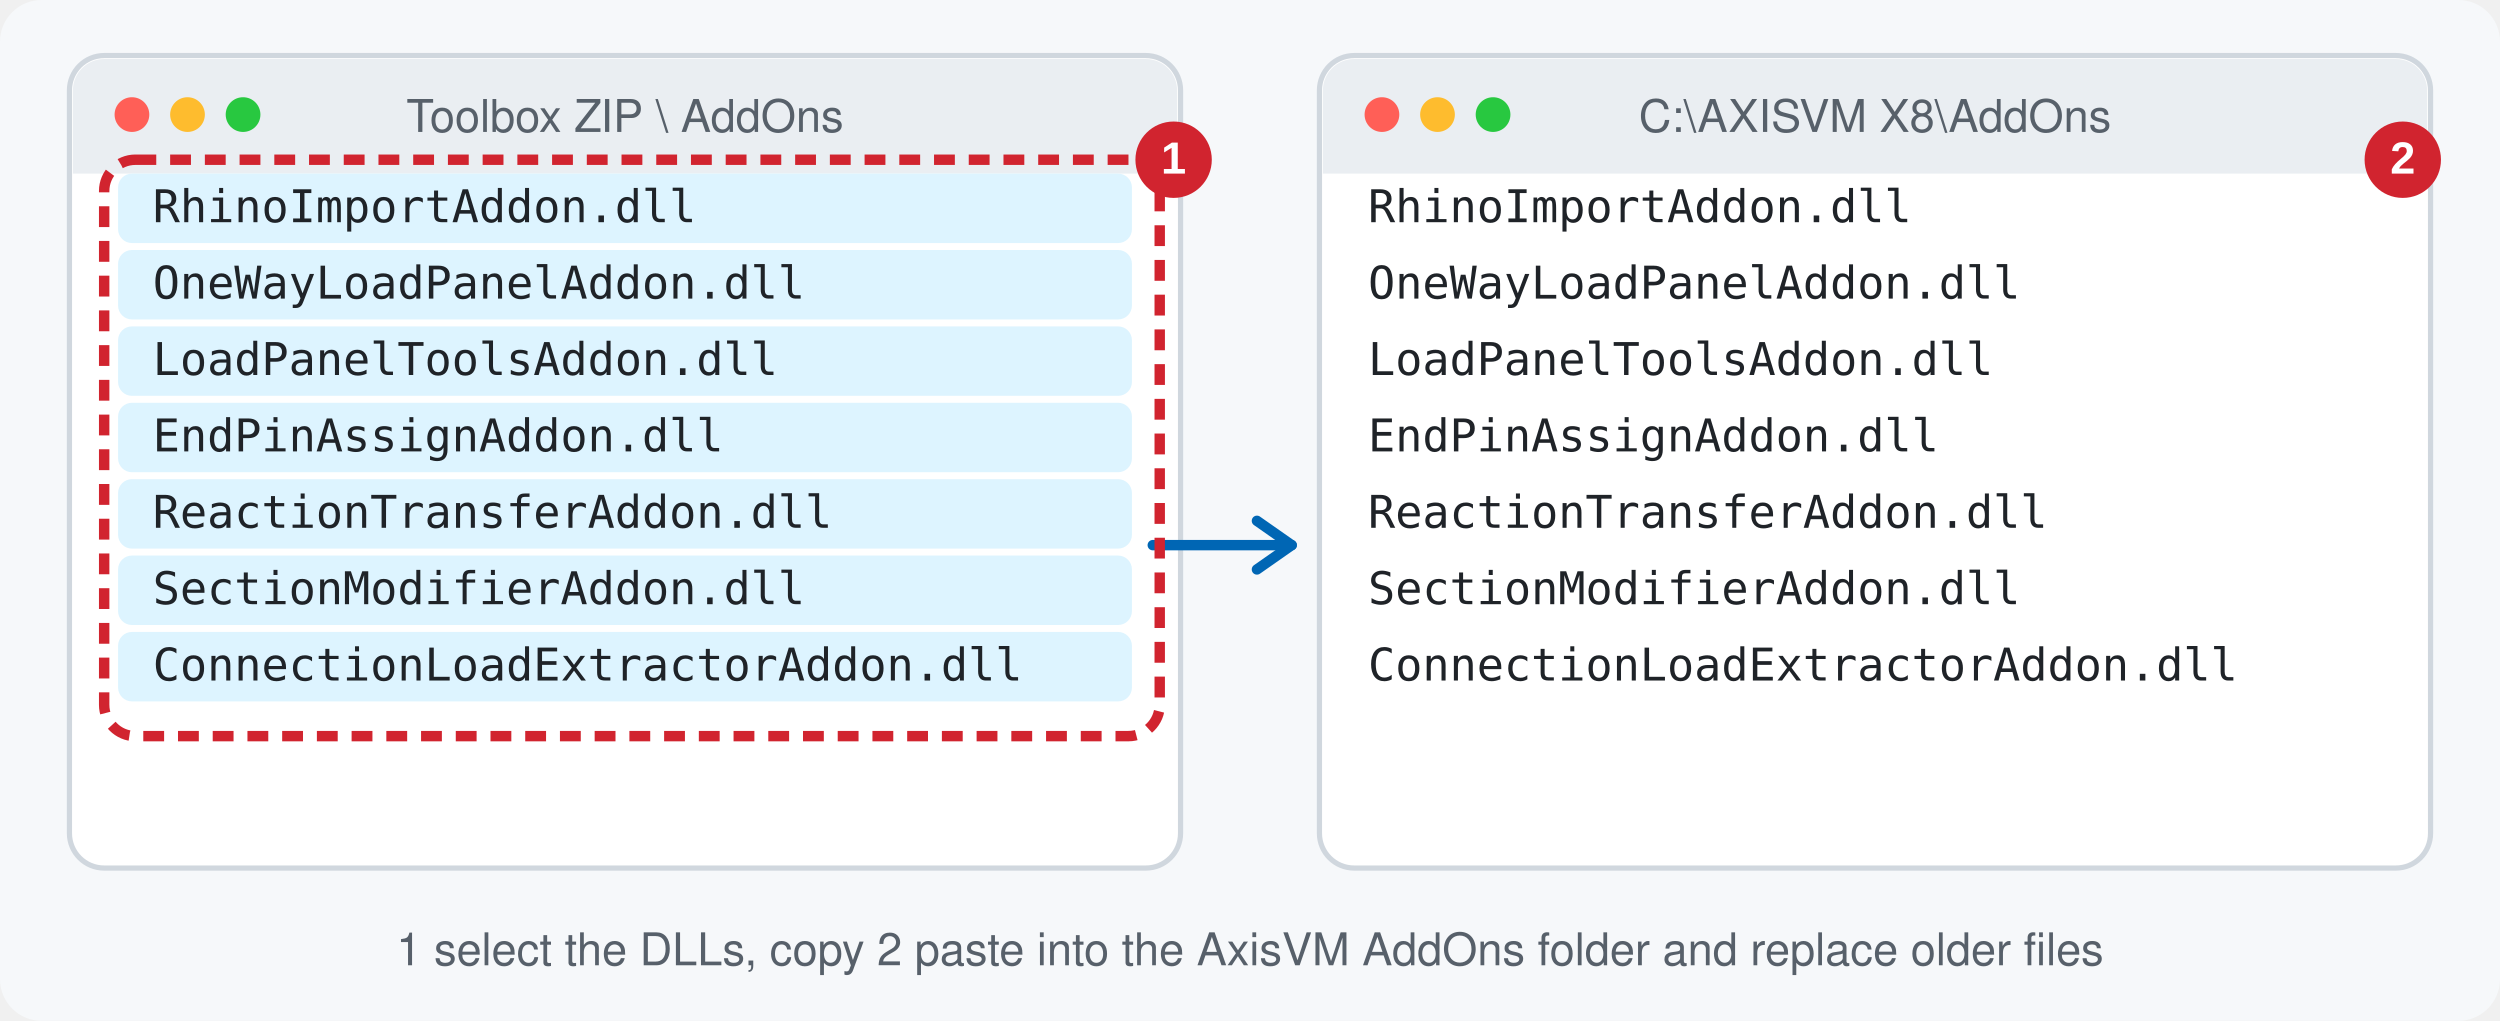
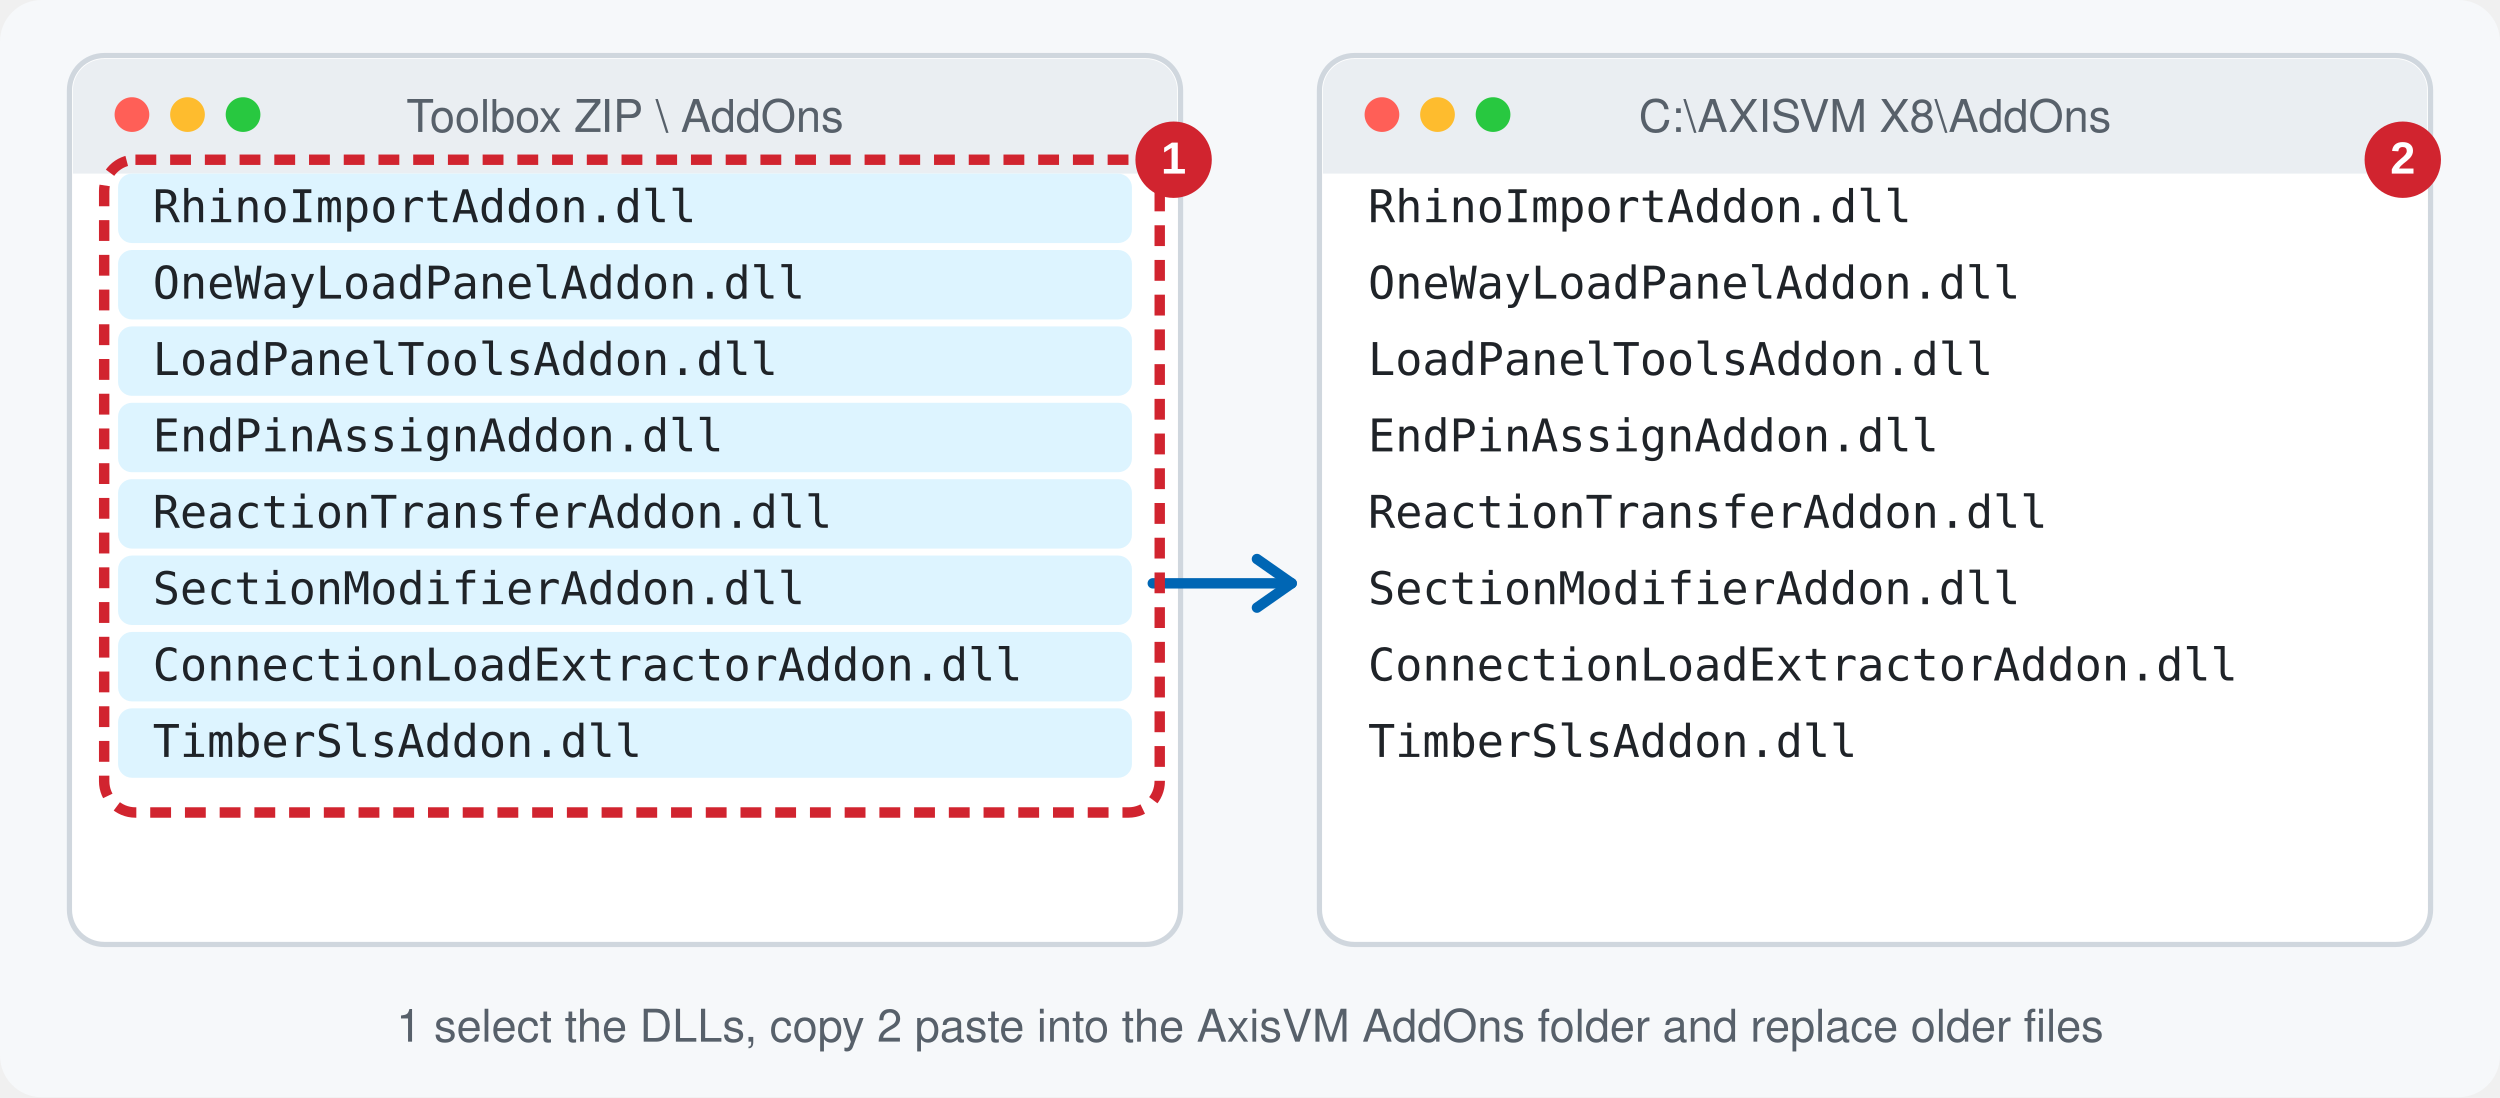
- <svg xmlns="http://www.w3.org/2000/svg" viewBox="0 0 720 294" width="720" height="294">
+ <svg xmlns="http://www.w3.org/2000/svg" viewBox="0 0 720 316" width="720" height="316">
  <style>
.bg{fill:#f6f8fa}.win{fill:#fff;stroke:#d0d7de;stroke-width:1.5}.bar{fill:#eaeef2}
.t{font:600 15px Segoe UI,Helvetica,Arial,sans-serif;fill:#1f2328}
.s{font:13px Segoe UI,Helvetica,Arial,sans-serif;fill:#57606a}
.h{font:700 18px Segoe UI,Helvetica,Arial,sans-serif;fill:#1f2328}
.m{font:13px Consolas,Menlo,monospace;fill:#1f2328}
.f{fill:#fff;stroke:#d0d7de}.sel{fill:#ddf4ff}.card{fill:#fff;stroke:#d0d7de;stroke-width:1.5}
.btn{fill:#1f883d}.bt{font:600 13px Segoe UI,Helvetica,Arial,sans-serif;fill:#fff}
.blue{fill:#0066b4}.orange{fill:#d86712}
.ring{fill:none;stroke:#d1242f;stroke-width:3;stroke-dasharray:6 4}
.badge{fill:#d1242f}.bn{font:700 13px Segoe UI,Arial,sans-serif;fill:#fff}
.arrow{fill:none;stroke:#0066b4;stroke-width:3;stroke-linecap:round;stroke-linejoin:round}
.term{fill:#0d1117}.tt{font:13px Consolas,Menlo,monospace;fill:#e6edf3}
.tg{font:13px Consolas,Menlo,monospace;fill:#3fb950}.tp{font:13px Consolas,Menlo,monospace;fill:#8b949e}
@media (prefers-color-scheme: dark){
.bg{fill:#0d1117}.win,.card{fill:#161b22;stroke:#3d444d}.bar{fill:#21262d}
.t,.m,.h{fill:#e6edf3}.s{fill:#9da7b3}.f{fill:#0d1117;stroke:#3d444d}.sel{fill:#1f3a5f}
.blue{fill:#4da3ff}.arrow{stroke:#4da3ff}}
</style>
-   <rect class="bg" width="720" height="294" rx="12" />
-   <rect class="win" x="20" y="16" width="320" height="234" rx="10" />
+   <rect class="bg" width="720" height="316" rx="12" />
+   <rect class="win" x="20" y="16" width="320" height="256" rx="10" />
  <path class="bar" d="M21 50V26a9 9 0 0 1 9-9h300a9 9 0 0 1 9 9v24z" />
  <circle cx="38" cy="33" r="5" fill="#ff5f57" />
  <circle cx="54" cy="33" r="5" fill="#febc2e" />
  <circle cx="70" cy="33" r="5" fill="#28c840" />
  <text class="s" x="180" y="38" text-anchor="middle">Toolbox ZIP  \  AddOns</text>
-   <rect class="win" x="380" y="16" width="320" height="234" rx="10" />
+   <rect class="win" x="380" y="16" width="320" height="256" rx="10" />
  <path class="bar" d="M381 50V26a9 9 0 0 1 9-9h300a9 9 0 0 1 9 9v24z" />
  <circle cx="398" cy="33" r="5" fill="#ff5f57" />
  <circle cx="414" cy="33" r="5" fill="#febc2e" />
  <circle cx="430" cy="33" r="5" fill="#28c840" />
  <text class="s" x="540" y="38" text-anchor="middle">C:\AXISVM X8\AddOns</text>
  <rect class="sel" x="34" y="50" width="292" height="20" rx="4" />
  <text class="m" x="44" y="64">RhinoImportAddon.dll</text>
  <text class="m" x="394" y="64">RhinoImportAddon.dll</text>
  <rect class="sel" x="34" y="72" width="292" height="20" rx="4" />
  <text class="m" x="44" y="86">OneWayLoadPanelAddon.dll</text>
  <text class="m" x="394" y="86">OneWayLoadPanelAddon.dll</text>
  <rect class="sel" x="34" y="94" width="292" height="20" rx="4" />
  <text class="m" x="44" y="108">LoadPanelToolsAddon.dll</text>
  <text class="m" x="394" y="108">LoadPanelToolsAddon.dll</text>
  <rect class="sel" x="34" y="116" width="292" height="20" rx="4" />
  <text class="m" x="44" y="130">EndPinAssignAddon.dll</text>
  <text class="m" x="394" y="130">EndPinAssignAddon.dll</text>
  <rect class="sel" x="34" y="138" width="292" height="20" rx="4" />
  <text class="m" x="44" y="152">ReactionTransferAddon.dll</text>
  <text class="m" x="394" y="152">ReactionTransferAddon.dll</text>
  <rect class="sel" x="34" y="160" width="292" height="20" rx="4" />
  <text class="m" x="44" y="174">SectionModifierAddon.dll</text>
  <text class="m" x="394" y="174">SectionModifierAddon.dll</text>
  <rect class="sel" x="34" y="182" width="292" height="20" rx="4" />
  <text class="m" x="44" y="196">ConnectionLoadExtractorAddon.dll</text>
  <text class="m" x="394" y="196">ConnectionLoadExtractorAddon.dll</text>
-   <path class="arrow" d="M332 157L372 157" />
-   <path class="arrow" d="M372 157l-10 -7M372 157l-10 7" />
-   <rect class="ring" x="30" y="46" width="304" height="166" rx="9" />
+   <rect class="sel" x="34" y="204" width="292" height="20" rx="4" />
+   <text class="m" x="44" y="218">TimberSlsAddon.dll</text>
+   <text class="m" x="394" y="218">TimberSlsAddon.dll</text>
+   <path class="arrow" d="M332 168L372 168" />
+   <path class="arrow" d="M372 168l-10 -7M372 168l-10 7" />
+   <rect class="ring" x="30" y="46" width="304" height="188" rx="9" />
  <circle class="badge" cx="338" cy="46" r="11" />
  <text class="bn" x="338" y="50" text-anchor="middle">1</text>
  <circle class="badge" cx="692" cy="46" r="11" />
  <text class="bn" x="692" y="50" text-anchor="middle">2</text>
-   <text class="s" x="360" y="278" text-anchor="middle">1 select the DLLs, copy    2 paste into the AxisVM AddOns folder and replace older files</text>
+   <text class="s" x="360" y="300" text-anchor="middle">1 select the DLLs, copy    2 paste into the AxisVM AddOns folder and replace older files</text>
</svg>
